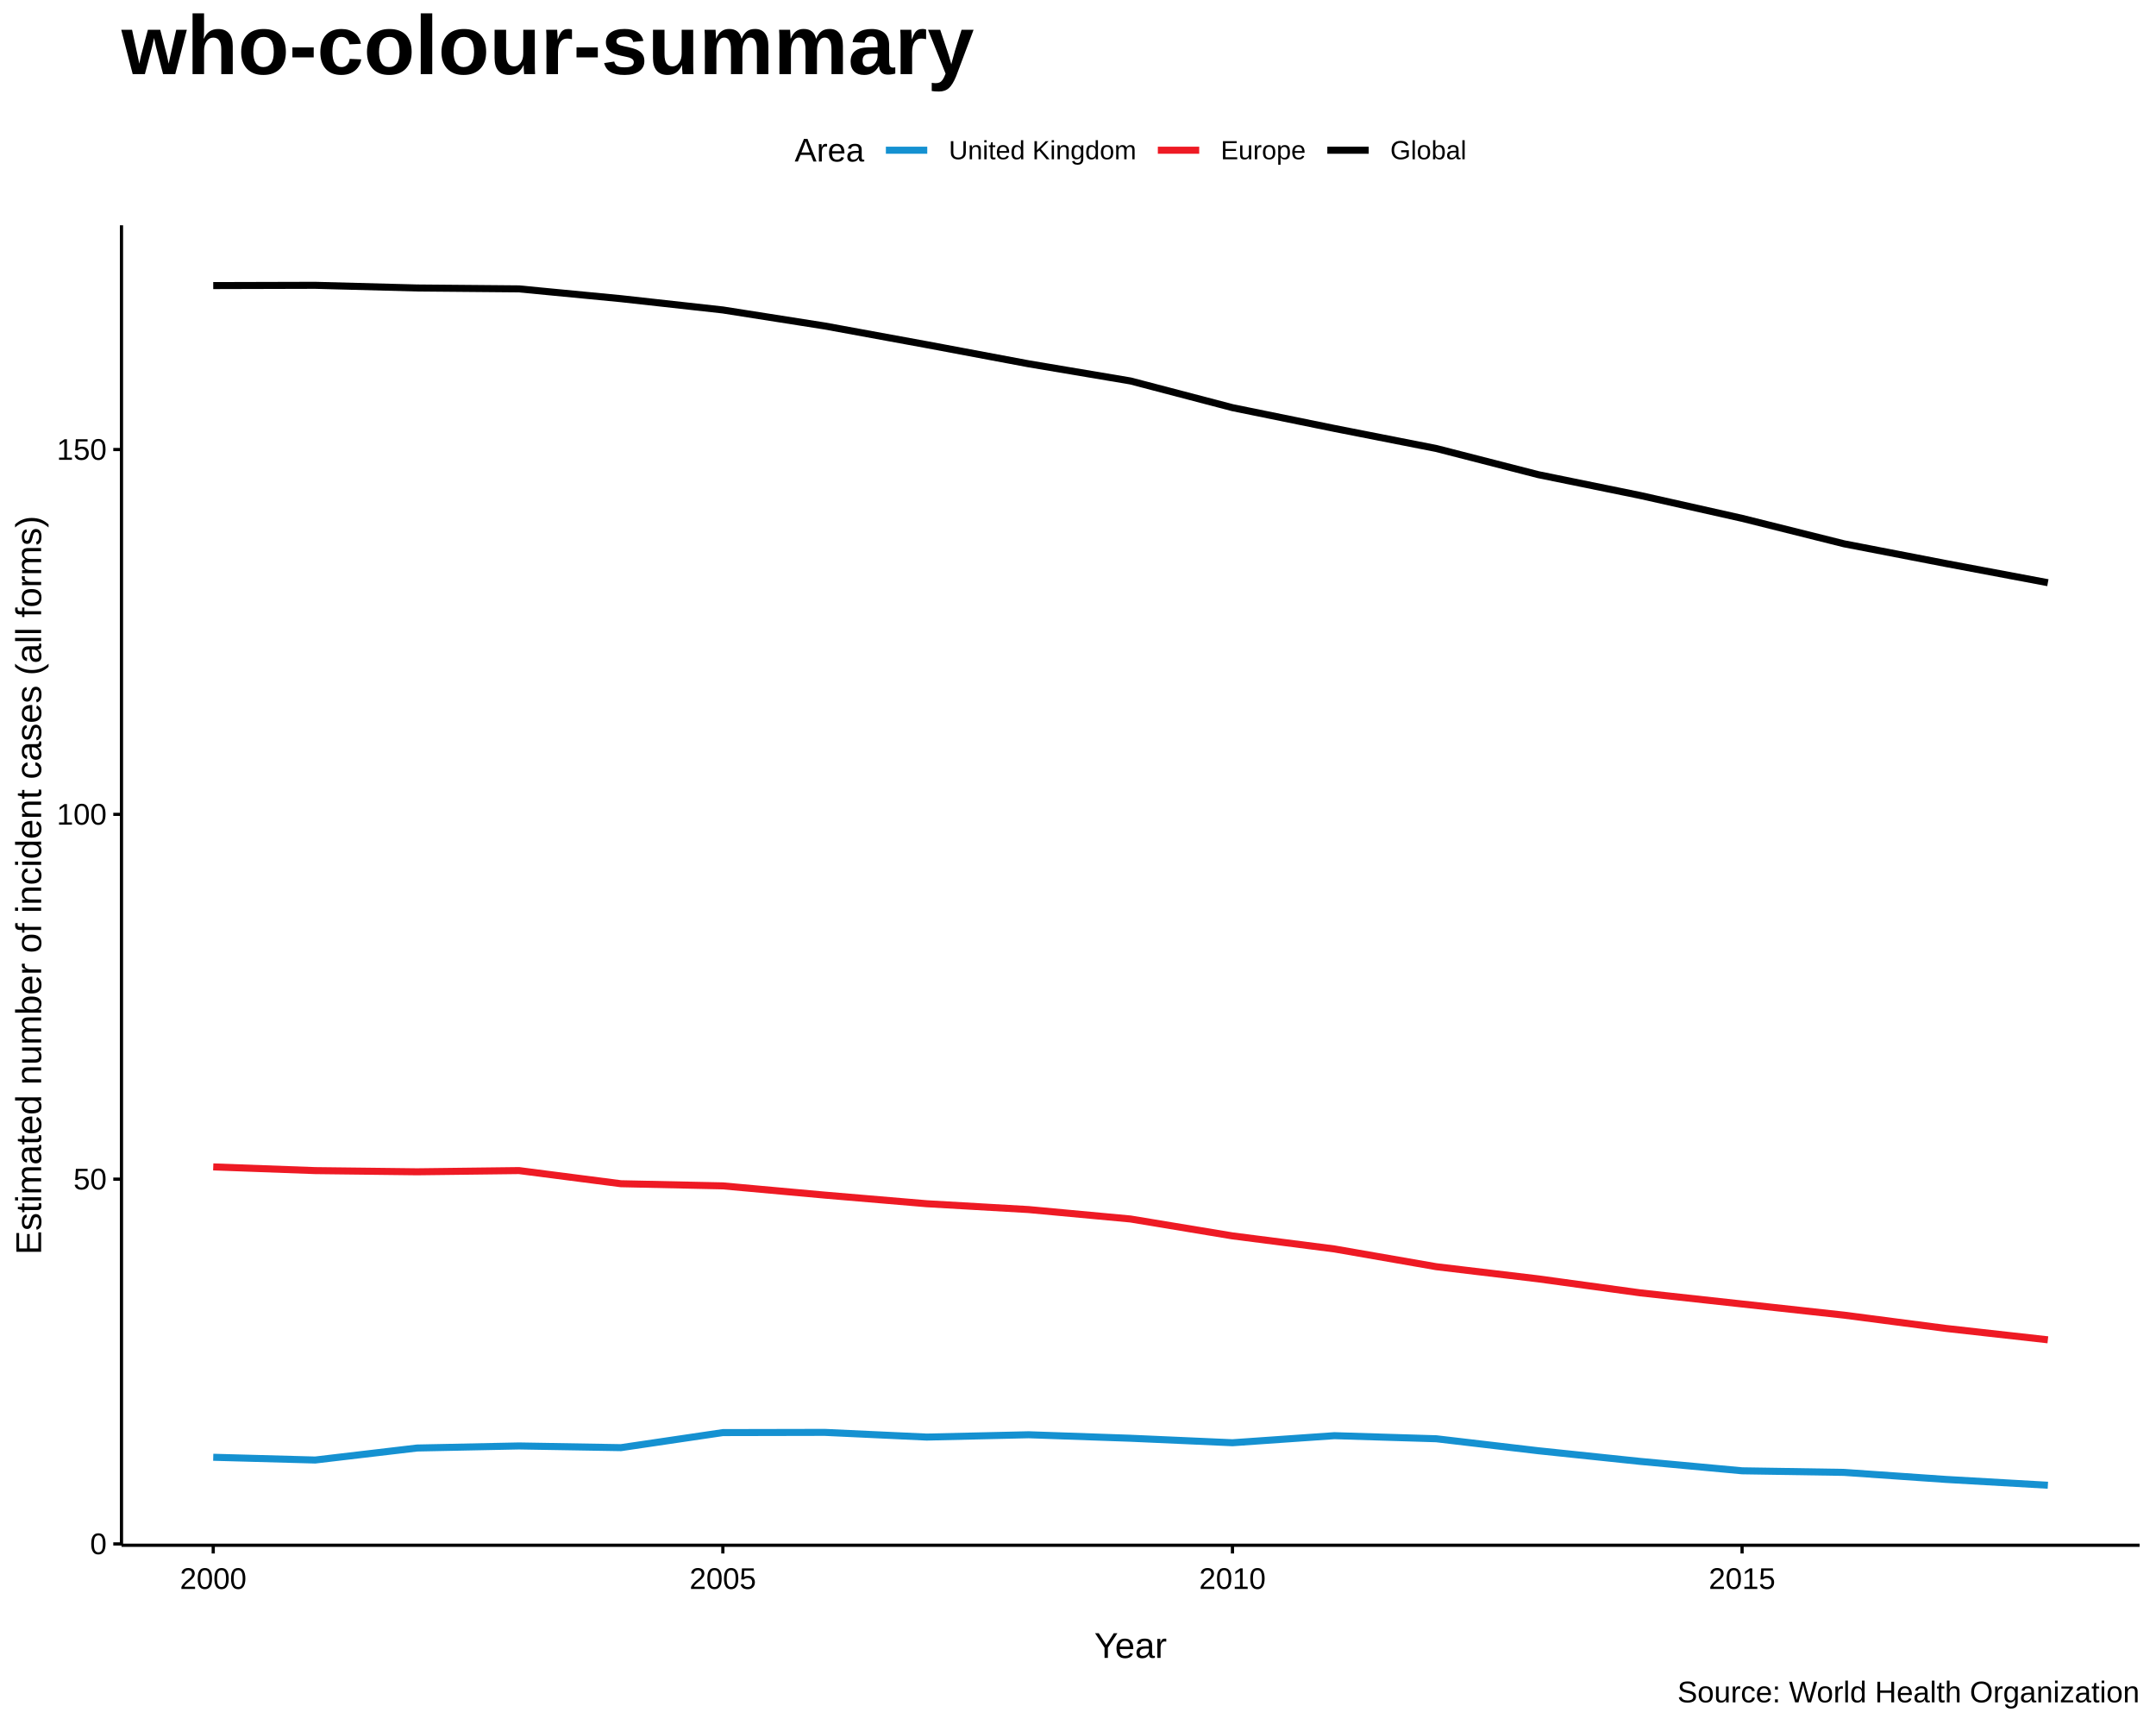
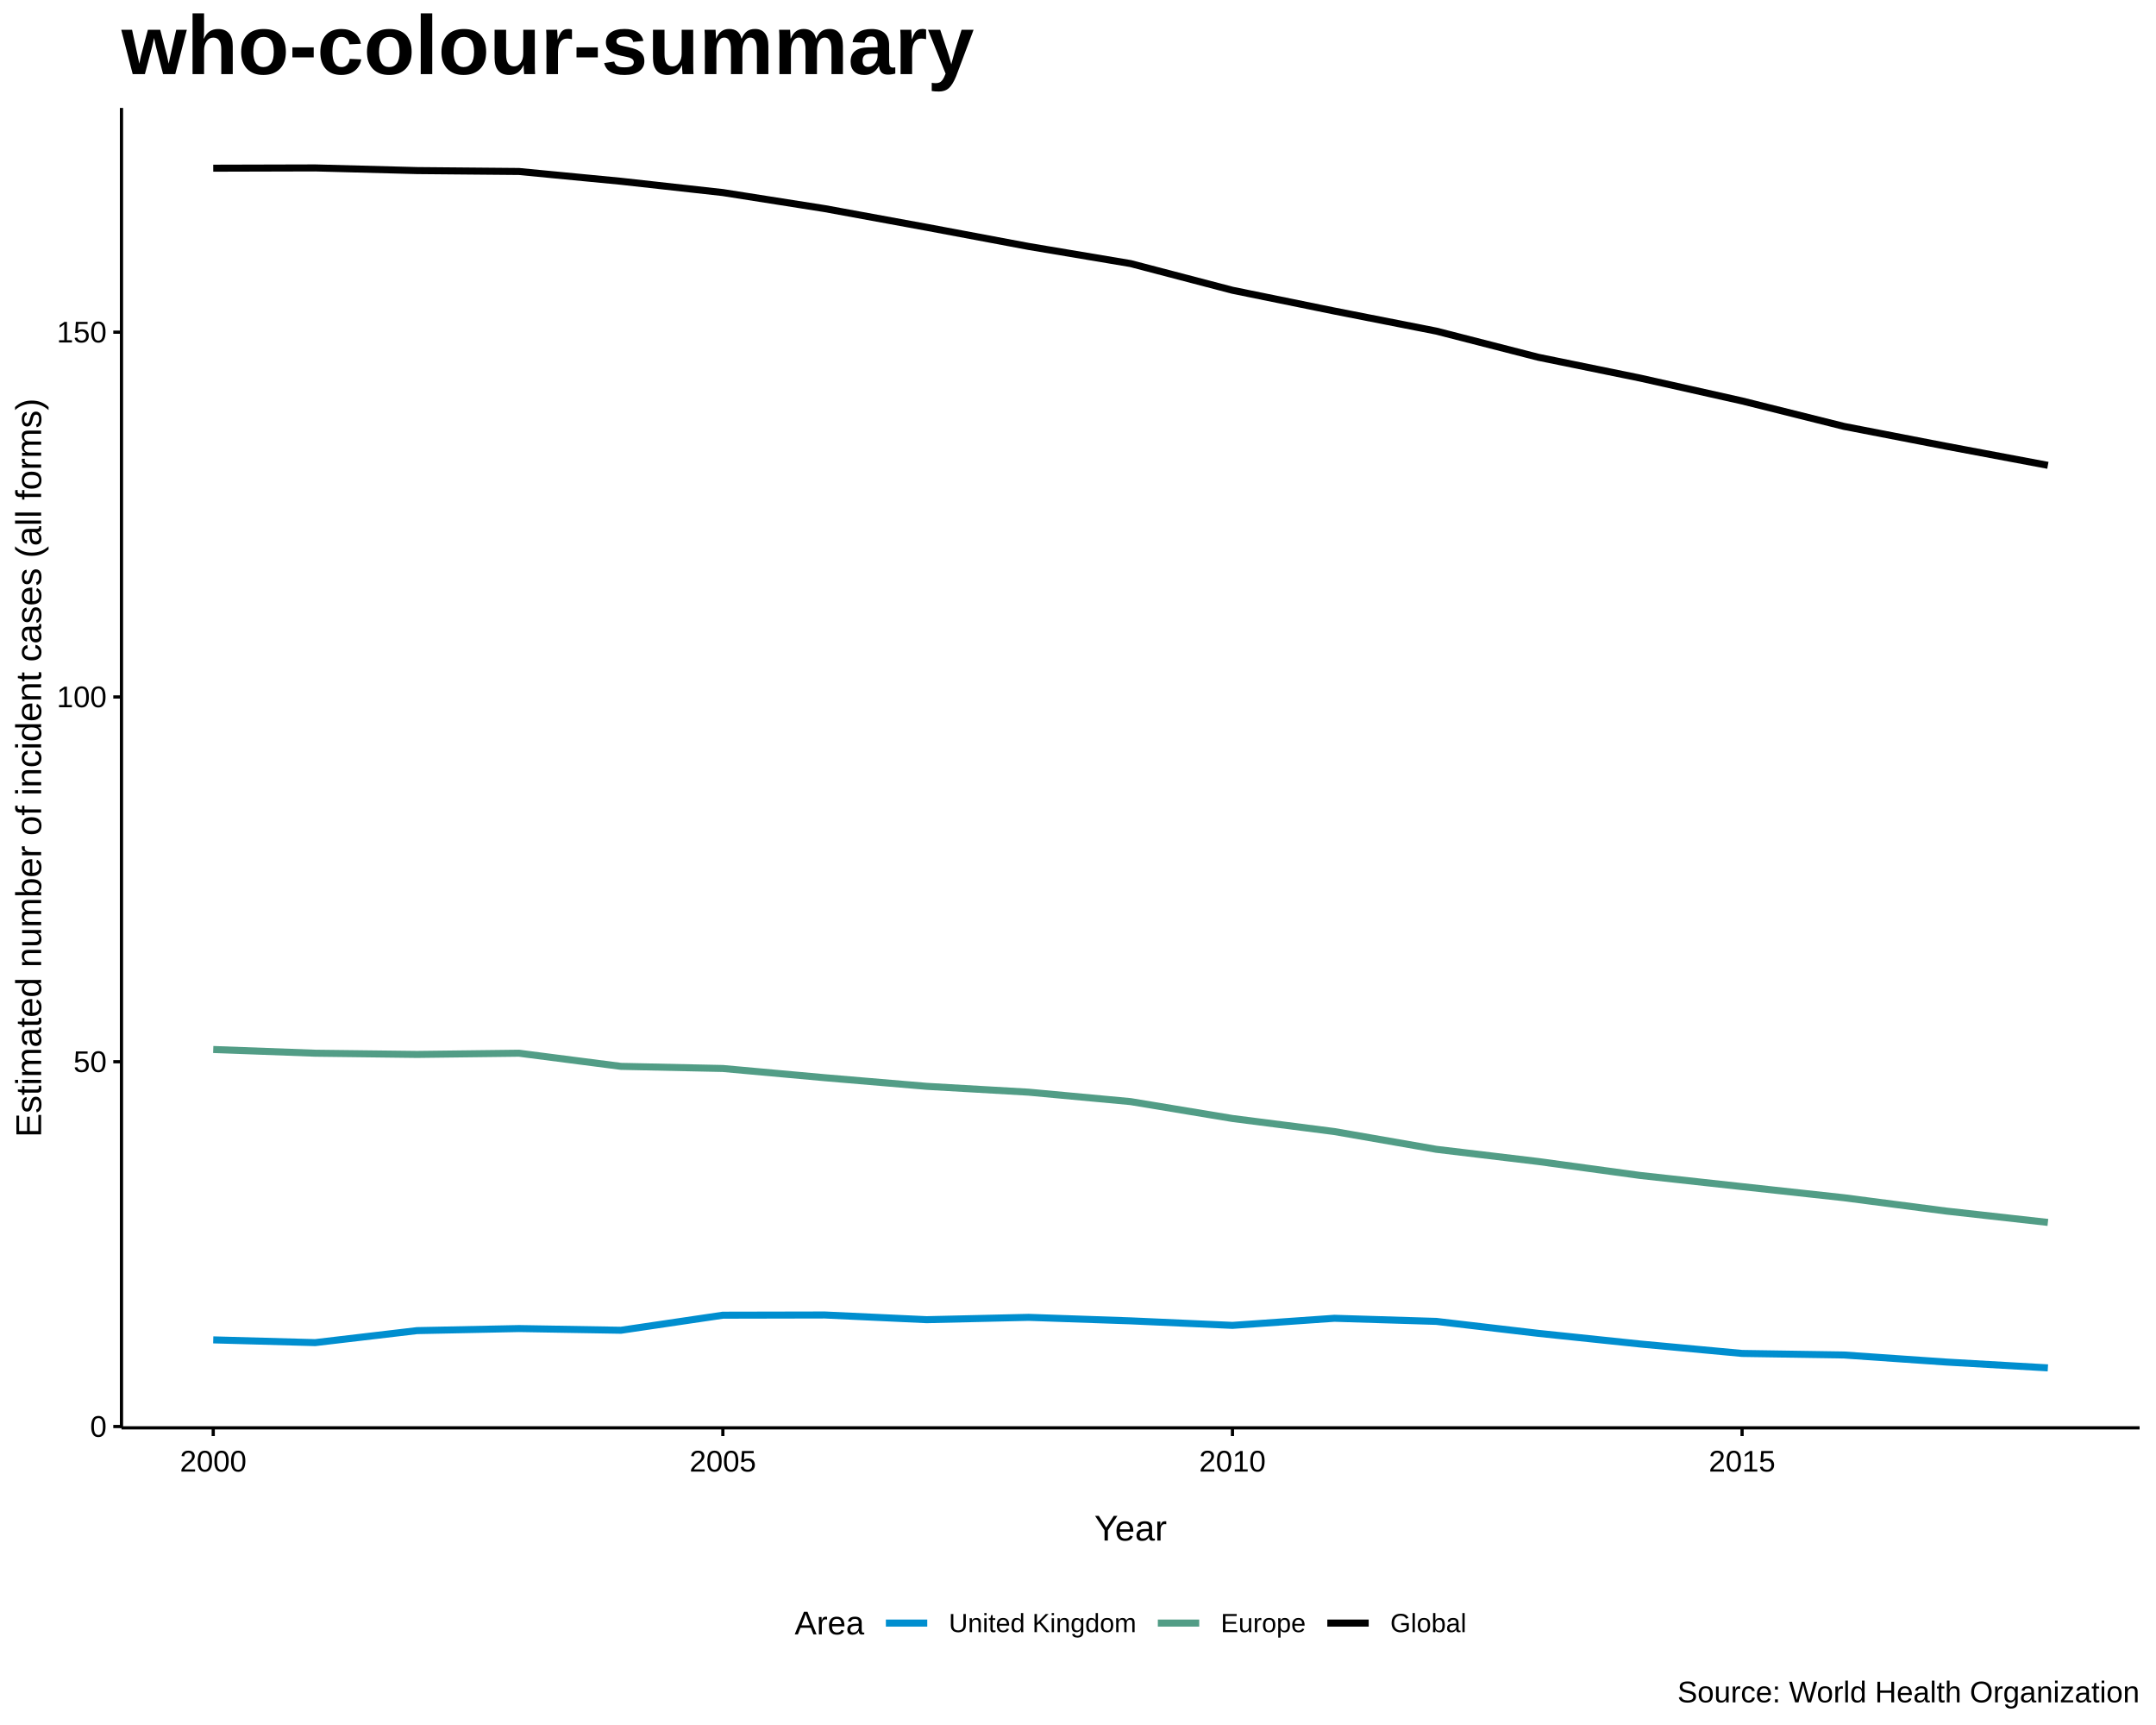
<svg xmlns="http://www.w3.org/2000/svg" viewBox="0 0 720.00 576.00">
  <defs>
    <style type="text/css">
    line, polyline, polygon, path, rect, circle {
      fill: none;
      stroke: #000000;
      stroke-linecap: round;
      stroke-linejoin: round;
      stroke-miterlimit: 10.00;
    }
  </style>
  </defs>
  <rect width="100%" height="100%" style="stroke: none; fill: #FFFFFF;" />
  <defs>
-     <clipPath id="cpNDAuNTd8NzE0LjUyfDUxNS45OHw3NS4yMw==">
-       <rect x="40.57" y="75.23" width="673.95" height="440.74" />
+     <clipPath id="cpNDAuNTd8NzE0LjUyfDQ3Ni43OHwzNi4wNA==">
+       <rect x="40.57" y="36.04" width="673.95" height="440.74" />
    </clipPath>
  </defs>
-   <polyline points="71.21,486.60 105.24,487.52 139.28,483.51 173.32,482.82 207.36,483.39 241.40,478.36 275.43,478.29 309.47,479.86 343.51,479.08 377.55,480.25 411.58,481.75 445.62,479.39 479.66,480.42 513.70,484.42 547.74,487.98 581.77,491.12 615.81,491.65 649.85,494.00 683.89,495.94 " style="stroke-width: 2.35; stroke: #1591D1; stroke-linecap: butt;" clip-path="url(#cpNDAuNTd8NzE0LjUyfDUxNS45OHw3NS4yMw==)" />
-   <polyline points="71.21,389.64 105.24,390.88 139.28,391.28 173.32,390.87 207.36,395.26 241.40,395.98 275.43,399.06 309.47,401.94 343.51,403.89 377.55,407.04 411.58,412.68 445.62,417.04 479.66,422.97 513.70,427.03 547.74,431.70 581.77,435.42 615.81,439.14 649.85,443.58 683.89,447.38 " style="stroke-width: 2.35; stroke: #EE1A24; stroke-linecap: butt;" clip-path="url(#cpNDAuNTd8NzE0LjUyfDUxNS45OHw3NS4yMw==)" />
-   <polyline points="71.21,95.36 105.24,95.27 139.28,96.16 173.32,96.46 207.36,99.73 241.40,103.50 275.43,108.85 309.47,115.09 343.51,121.48 377.55,127.21 411.58,136.12 445.62,143.06 479.66,149.76 513.70,158.49 547.74,165.44 581.77,173.08 615.81,181.58 649.85,188.17 683.89,194.57 " style="stroke-width: 2.35; stroke-linecap: butt;" clip-path="url(#cpNDAuNTd8NzE0LjUyfDUxNS45OHw3NS4yMw==)" />
+   <polyline points="71.21,447.40 105.24,448.32 139.28,444.31 173.32,443.62 207.36,444.19 241.40,439.16 275.43,439.09 309.47,440.66 343.51,439.88 377.55,441.05 411.58,442.56 445.62,440.19 479.66,441.23 513.70,445.22 547.74,448.78 581.77,451.93 615.81,452.45 649.85,454.80 683.89,456.75 " style="stroke-width: 2.35; stroke: #008ECF; stroke-linecap: butt;" clip-path="url(#cpNDAuNTd8NzE0LjUyfDQ3Ni43OHwzNi4wNA==)" />
+   <polyline points="71.21,350.44 105.24,351.68 139.28,352.09 173.32,351.68 207.36,356.07 241.40,356.78 275.43,359.86 309.47,362.74 343.51,364.69 377.55,367.84 411.58,373.48 445.62,377.84 479.66,383.77 513.70,387.84 547.74,392.50 581.77,396.23 615.81,399.94 649.85,404.38 683.89,408.18 " style="stroke-width: 2.35; stroke: #529D86; stroke-linecap: butt;" clip-path="url(#cpNDAuNTd8NzE0LjUyfDQ3Ni43OHwzNi4wNA==)" />
+   <polyline points="71.21,56.16 105.24,56.07 139.28,56.96 173.32,57.26 207.36,60.53 241.40,64.30 275.43,69.66 309.47,75.90 343.51,82.29 377.55,88.01 411.58,96.92 445.62,103.86 479.66,110.56 513.70,119.29 547.74,126.25 581.77,133.88 615.81,142.38 649.85,148.98 683.89,155.38 " style="stroke-width: 2.35; stroke-linecap: butt;" clip-path="url(#cpNDAuNTd8NzE0LjUyfDQ3Ni43OHwzNi4wNA==)" />
  <defs>
    <clipPath id="cpMC4wMHw3MjAuMDB8NTc2LjAwfDAuMDA=">
      <rect x="0.00" y="0.00" width="720.00" height="576.00" />
    </clipPath>
  </defs>
-   <polyline points="40.57,515.98 40.57,75.23 " style="stroke-width: 1.07; stroke-linecap: butt;" clip-path="url(#cpMC4wMHw3MjAuMDB8NTc2LjAwfDAuMDA=)" />
+   <polyline points="40.57,476.78 40.57,36.04 " style="stroke-width: 1.07; stroke-linecap: butt;" clip-path="url(#cpMC4wMHw3MjAuMDB8NTc2LjAwfDAuMDA=)" />
  <g clip-path="url(#cpMC4wMHw3MjAuMDB8NTc2LjAwfDAuMDA=)">
-     <text x="30.08" y="518.97" style="font-size: 10.00px; font-family: Liberation Sans;" textLength="5.56px" lengthAdjust="spacingAndGlyphs">0</text>
+     <text x="30.08" y="479.78" style="font-size: 10.00px; font-family: Liberation Sans;" textLength="5.56px" lengthAdjust="spacingAndGlyphs">0</text>
  </g>
  <g clip-path="url(#cpMC4wMHw3MjAuMDB8NTc2LjAwfDAuMDA=)">
-     <text x="24.52" y="397.17" style="font-size: 10.00px; font-family: Liberation Sans;" textLength="11.12px" lengthAdjust="spacingAndGlyphs">50</text>
+     <text x="24.52" y="357.97" style="font-size: 10.00px; font-family: Liberation Sans;" textLength="11.12px" lengthAdjust="spacingAndGlyphs">50</text>
  </g>
  <g clip-path="url(#cpMC4wMHw3MjAuMDB8NTc2LjAwfDAuMDA=)">
-     <text x="18.95" y="275.36" style="font-size: 10.00px; font-family: Liberation Sans;" textLength="16.69px" lengthAdjust="spacingAndGlyphs">100</text>
+     <text x="18.95" y="236.16" style="font-size: 10.00px; font-family: Liberation Sans;" textLength="16.69px" lengthAdjust="spacingAndGlyphs">100</text>
  </g>
  <g clip-path="url(#cpMC4wMHw3MjAuMDB8NTc2LjAwfDAuMDA=)">
-     <text x="18.95" y="153.55" style="font-size: 10.00px; font-family: Liberation Sans;" textLength="16.69px" lengthAdjust="spacingAndGlyphs">150</text>
+     <text x="18.95" y="114.35" style="font-size: 10.00px; font-family: Liberation Sans;" textLength="16.69px" lengthAdjust="spacingAndGlyphs">150</text>
  </g>
-   <polyline points="37.83,515.54 40.57,515.54 " style="stroke-width: 1.07; stroke-linecap: butt;" clip-path="url(#cpMC4wMHw3MjAuMDB8NTc2LjAwfDAuMDA=)" />
-   <polyline points="37.83,393.73 40.57,393.73 " style="stroke-width: 1.07; stroke-linecap: butt;" clip-path="url(#cpMC4wMHw3MjAuMDB8NTc2LjAwfDAuMDA=)" />
-   <polyline points="37.83,271.92 40.57,271.92 " style="stroke-width: 1.07; stroke-linecap: butt;" clip-path="url(#cpMC4wMHw3MjAuMDB8NTc2LjAwfDAuMDA=)" />
-   <polyline points="37.83,150.11 40.57,150.11 " style="stroke-width: 1.07; stroke-linecap: butt;" clip-path="url(#cpMC4wMHw3MjAuMDB8NTc2LjAwfDAuMDA=)" />
-   <polyline points="40.57,515.98 714.52,515.98 " style="stroke-width: 1.07; stroke-linecap: butt;" clip-path="url(#cpMC4wMHw3MjAuMDB8NTc2LjAwfDAuMDA=)" />
-   <polyline points="71.21,518.72 71.21,515.98 " style="stroke-width: 1.07; stroke-linecap: butt;" clip-path="url(#cpMC4wMHw3MjAuMDB8NTc2LjAwfDAuMDA=)" />
-   <polyline points="241.40,518.72 241.40,515.98 " style="stroke-width: 1.07; stroke-linecap: butt;" clip-path="url(#cpMC4wMHw3MjAuMDB8NTc2LjAwfDAuMDA=)" />
-   <polyline points="411.58,518.72 411.58,515.98 " style="stroke-width: 1.07; stroke-linecap: butt;" clip-path="url(#cpMC4wMHw3MjAuMDB8NTc2LjAwfDAuMDA=)" />
-   <polyline points="581.77,518.72 581.77,515.98 " style="stroke-width: 1.07; stroke-linecap: butt;" clip-path="url(#cpMC4wMHw3MjAuMDB8NTc2LjAwfDAuMDA=)" />
+   <polyline points="37.83,476.34 40.57,476.34 " style="stroke-width: 1.07; stroke-linecap: butt;" clip-path="url(#cpMC4wMHw3MjAuMDB8NTc2LjAwfDAuMDA=)" />
+   <polyline points="37.83,354.53 40.57,354.53 " style="stroke-width: 1.07; stroke-linecap: butt;" clip-path="url(#cpMC4wMHw3MjAuMDB8NTc2LjAwfDAuMDA=)" />
+   <polyline points="37.83,232.72 40.57,232.72 " style="stroke-width: 1.07; stroke-linecap: butt;" clip-path="url(#cpMC4wMHw3MjAuMDB8NTc2LjAwfDAuMDA=)" />
+   <polyline points="37.83,110.92 40.57,110.92 " style="stroke-width: 1.07; stroke-linecap: butt;" clip-path="url(#cpMC4wMHw3MjAuMDB8NTc2LjAwfDAuMDA=)" />
+   <polyline points="40.57,476.78 714.52,476.78 " style="stroke-width: 1.07; stroke-linecap: butt;" clip-path="url(#cpMC4wMHw3MjAuMDB8NTc2LjAwfDAuMDA=)" />
+   <polyline points="71.21,479.52 71.21,476.78 " style="stroke-width: 1.07; stroke-linecap: butt;" clip-path="url(#cpMC4wMHw3MjAuMDB8NTc2LjAwfDAuMDA=)" />
+   <polyline points="241.40,479.52 241.40,476.78 " style="stroke-width: 1.07; stroke-linecap: butt;" clip-path="url(#cpMC4wMHw3MjAuMDB8NTc2LjAwfDAuMDA=)" />
+   <polyline points="411.58,479.52 411.58,476.78 " style="stroke-width: 1.07; stroke-linecap: butt;" clip-path="url(#cpMC4wMHw3MjAuMDB8NTc2LjAwfDAuMDA=)" />
+   <polyline points="581.77,479.52 581.77,476.78 " style="stroke-width: 1.07; stroke-linecap: butt;" clip-path="url(#cpMC4wMHw3MjAuMDB8NTc2LjAwfDAuMDA=)" />
  <g clip-path="url(#cpMC4wMHw3MjAuMDB8NTc2LjAwfDAuMDA=)">
-     <text x="60.08" y="530.57" style="font-size: 10.00px; font-family: Liberation Sans;" textLength="22.25px" lengthAdjust="spacingAndGlyphs">2000</text>
+     <text x="60.08" y="491.38" style="font-size: 10.00px; font-family: Liberation Sans;" textLength="22.25px" lengthAdjust="spacingAndGlyphs">2000</text>
  </g>
  <g clip-path="url(#cpMC4wMHw3MjAuMDB8NTc2LjAwfDAuMDA=)">
-     <text x="230.27" y="530.57" style="font-size: 10.00px; font-family: Liberation Sans;" textLength="22.25px" lengthAdjust="spacingAndGlyphs">2005</text>
+     <text x="230.27" y="491.38" style="font-size: 10.00px; font-family: Liberation Sans;" textLength="22.25px" lengthAdjust="spacingAndGlyphs">2005</text>
  </g>
  <g clip-path="url(#cpMC4wMHw3MjAuMDB8NTc2LjAwfDAuMDA=)">
-     <text x="400.46" y="530.57" style="font-size: 10.00px; font-family: Liberation Sans;" textLength="22.25px" lengthAdjust="spacingAndGlyphs">2010</text>
+     <text x="400.46" y="491.38" style="font-size: 10.00px; font-family: Liberation Sans;" textLength="22.25px" lengthAdjust="spacingAndGlyphs">2010</text>
  </g>
  <g clip-path="url(#cpMC4wMHw3MjAuMDB8NTc2LjAwfDAuMDA=)">
-     <text x="570.65" y="530.57" style="font-size: 10.00px; font-family: Liberation Sans;" textLength="22.25px" lengthAdjust="spacingAndGlyphs">2015</text>
+     <text x="570.65" y="491.38" style="font-size: 10.00px; font-family: Liberation Sans;" textLength="22.25px" lengthAdjust="spacingAndGlyphs">2015</text>
  </g>
  <g clip-path="url(#cpMC4wMHw3MjAuMDB8NTc2LjAwfDAuMDA=)">
-     <text x="365.43" y="553.60" style="font-size: 12.00px; font-family: Liberation Sans;" textLength="24.23px" lengthAdjust="spacingAndGlyphs">Year</text>
+     <text x="365.43" y="514.41" style="font-size: 12.00px; font-family: Liberation Sans;" textLength="24.23px" lengthAdjust="spacingAndGlyphs">Year</text>
  </g>
  <g clip-path="url(#cpMC4wMHw3MjAuMDB8NTc2LjAwfDAuMDA=)">
-     <text transform="translate(13.73,418.97) rotate(-90)" style="font-size: 12.00px; font-family: Liberation Sans;" textLength="246.72px" lengthAdjust="spacingAndGlyphs">Estimated number of incident cases (all forms)</text>
+     <text transform="translate(13.73,379.77) rotate(-90)" style="font-size: 12.00px; font-family: Liberation Sans;" textLength="246.72px" lengthAdjust="spacingAndGlyphs">Estimated number of incident cases (all forms)</text>
  </g>
  <g clip-path="url(#cpMC4wMHw3MjAuMDB8NTc2LjAwfDAuMDA=)">
-     <text x="265.38" y="53.94" style="font-size: 11.00px; font-family: Liberation Sans;" textLength="23.25px" lengthAdjust="spacingAndGlyphs">Area</text>
+     <text x="265.38" y="545.75" style="font-size: 11.00px; font-family: Liberation Sans;" textLength="23.25px" lengthAdjust="spacingAndGlyphs">Area</text>
  </g>
-   <line x1="295.84" y1="50.16" x2="309.66" y2="50.16" style="stroke-width: 2.35; stroke: #1591D1; stroke-linecap: butt;" clip-path="url(#cpMC4wMHw3MjAuMDB8NTc2LjAwfDAuMDA=)" />
-   <line x1="386.66" y1="50.16" x2="400.48" y2="50.16" style="stroke-width: 2.35; stroke: #EE1A24; stroke-linecap: butt;" clip-path="url(#cpMC4wMHw3MjAuMDB8NTc2LjAwfDAuMDA=)" />
-   <line x1="443.26" y1="50.16" x2="457.08" y2="50.16" style="stroke-width: 2.35; stroke-linecap: butt;" clip-path="url(#cpMC4wMHw3MjAuMDB8NTc2LjAwfDAuMDA=)" />
+   <line x1="295.84" y1="541.97" x2="309.66" y2="541.97" style="stroke-width: 2.35; stroke: #008ECF; stroke-linecap: butt;" clip-path="url(#cpMC4wMHw3MjAuMDB8NTc2LjAwfDAuMDA=)" />
+   <line x1="386.66" y1="541.97" x2="400.48" y2="541.97" style="stroke-width: 2.35; stroke: #529D86; stroke-linecap: butt;" clip-path="url(#cpMC4wMHw3MjAuMDB8NTc2LjAwfDAuMDA=)" />
+   <line x1="443.26" y1="541.97" x2="457.08" y2="541.97" style="stroke-width: 2.35; stroke-linecap: butt;" clip-path="url(#cpMC4wMHw3MjAuMDB8NTc2LjAwfDAuMDA=)" />
  <g clip-path="url(#cpMC4wMHw3MjAuMDB8NTc2LjAwfDAuMDA=)">
-     <text x="316.87" y="53.18" style="font-size: 8.80px; font-family: Liberation Sans;" textLength="62.58px" lengthAdjust="spacingAndGlyphs">United Kingdom</text>
+     <text x="316.87" y="544.99" style="font-size: 8.80px; font-family: Liberation Sans;" textLength="62.58px" lengthAdjust="spacingAndGlyphs">United Kingdom</text>
  </g>
  <g clip-path="url(#cpMC4wMHw3MjAuMDB8NTc2LjAwfDAuMDA=)">
-     <text x="407.69" y="53.18" style="font-size: 8.80px; font-family: Liberation Sans;" textLength="28.36px" lengthAdjust="spacingAndGlyphs">Europe</text>
+     <text x="407.69" y="544.99" style="font-size: 8.80px; font-family: Liberation Sans;" textLength="28.36px" lengthAdjust="spacingAndGlyphs">Europe</text>
  </g>
  <g clip-path="url(#cpMC4wMHw3MjAuMDB8NTc2LjAwfDAuMDA=)">
-     <text x="464.29" y="53.18" style="font-size: 8.80px; font-family: Liberation Sans;" textLength="25.42px" lengthAdjust="spacingAndGlyphs">Global</text>
+     <text x="464.29" y="544.99" style="font-size: 8.80px; font-family: Liberation Sans;" textLength="25.42px" lengthAdjust="spacingAndGlyphs">Global</text>
  </g>
  <g clip-path="url(#cpMC4wMHw3MjAuMDB8NTc2LjAwfDAuMDA=)">
    <text x="40.57" y="24.75" style="font-size: 28.00px; font-weight: bold; font-family: Liberation Sans;" textLength="284.75px" lengthAdjust="spacingAndGlyphs">who-colour-summary</text>
  </g>
  <g clip-path="url(#cpMC4wMHw3MjAuMDB8NTc2LjAwfDAuMDA=)">
    <text x="560.18" y="568.44" style="font-size: 10.00px; font-family: Liberation Sans;" textLength="154.34px" lengthAdjust="spacingAndGlyphs">Source: World Health Organization</text>
  </g>
</svg>
